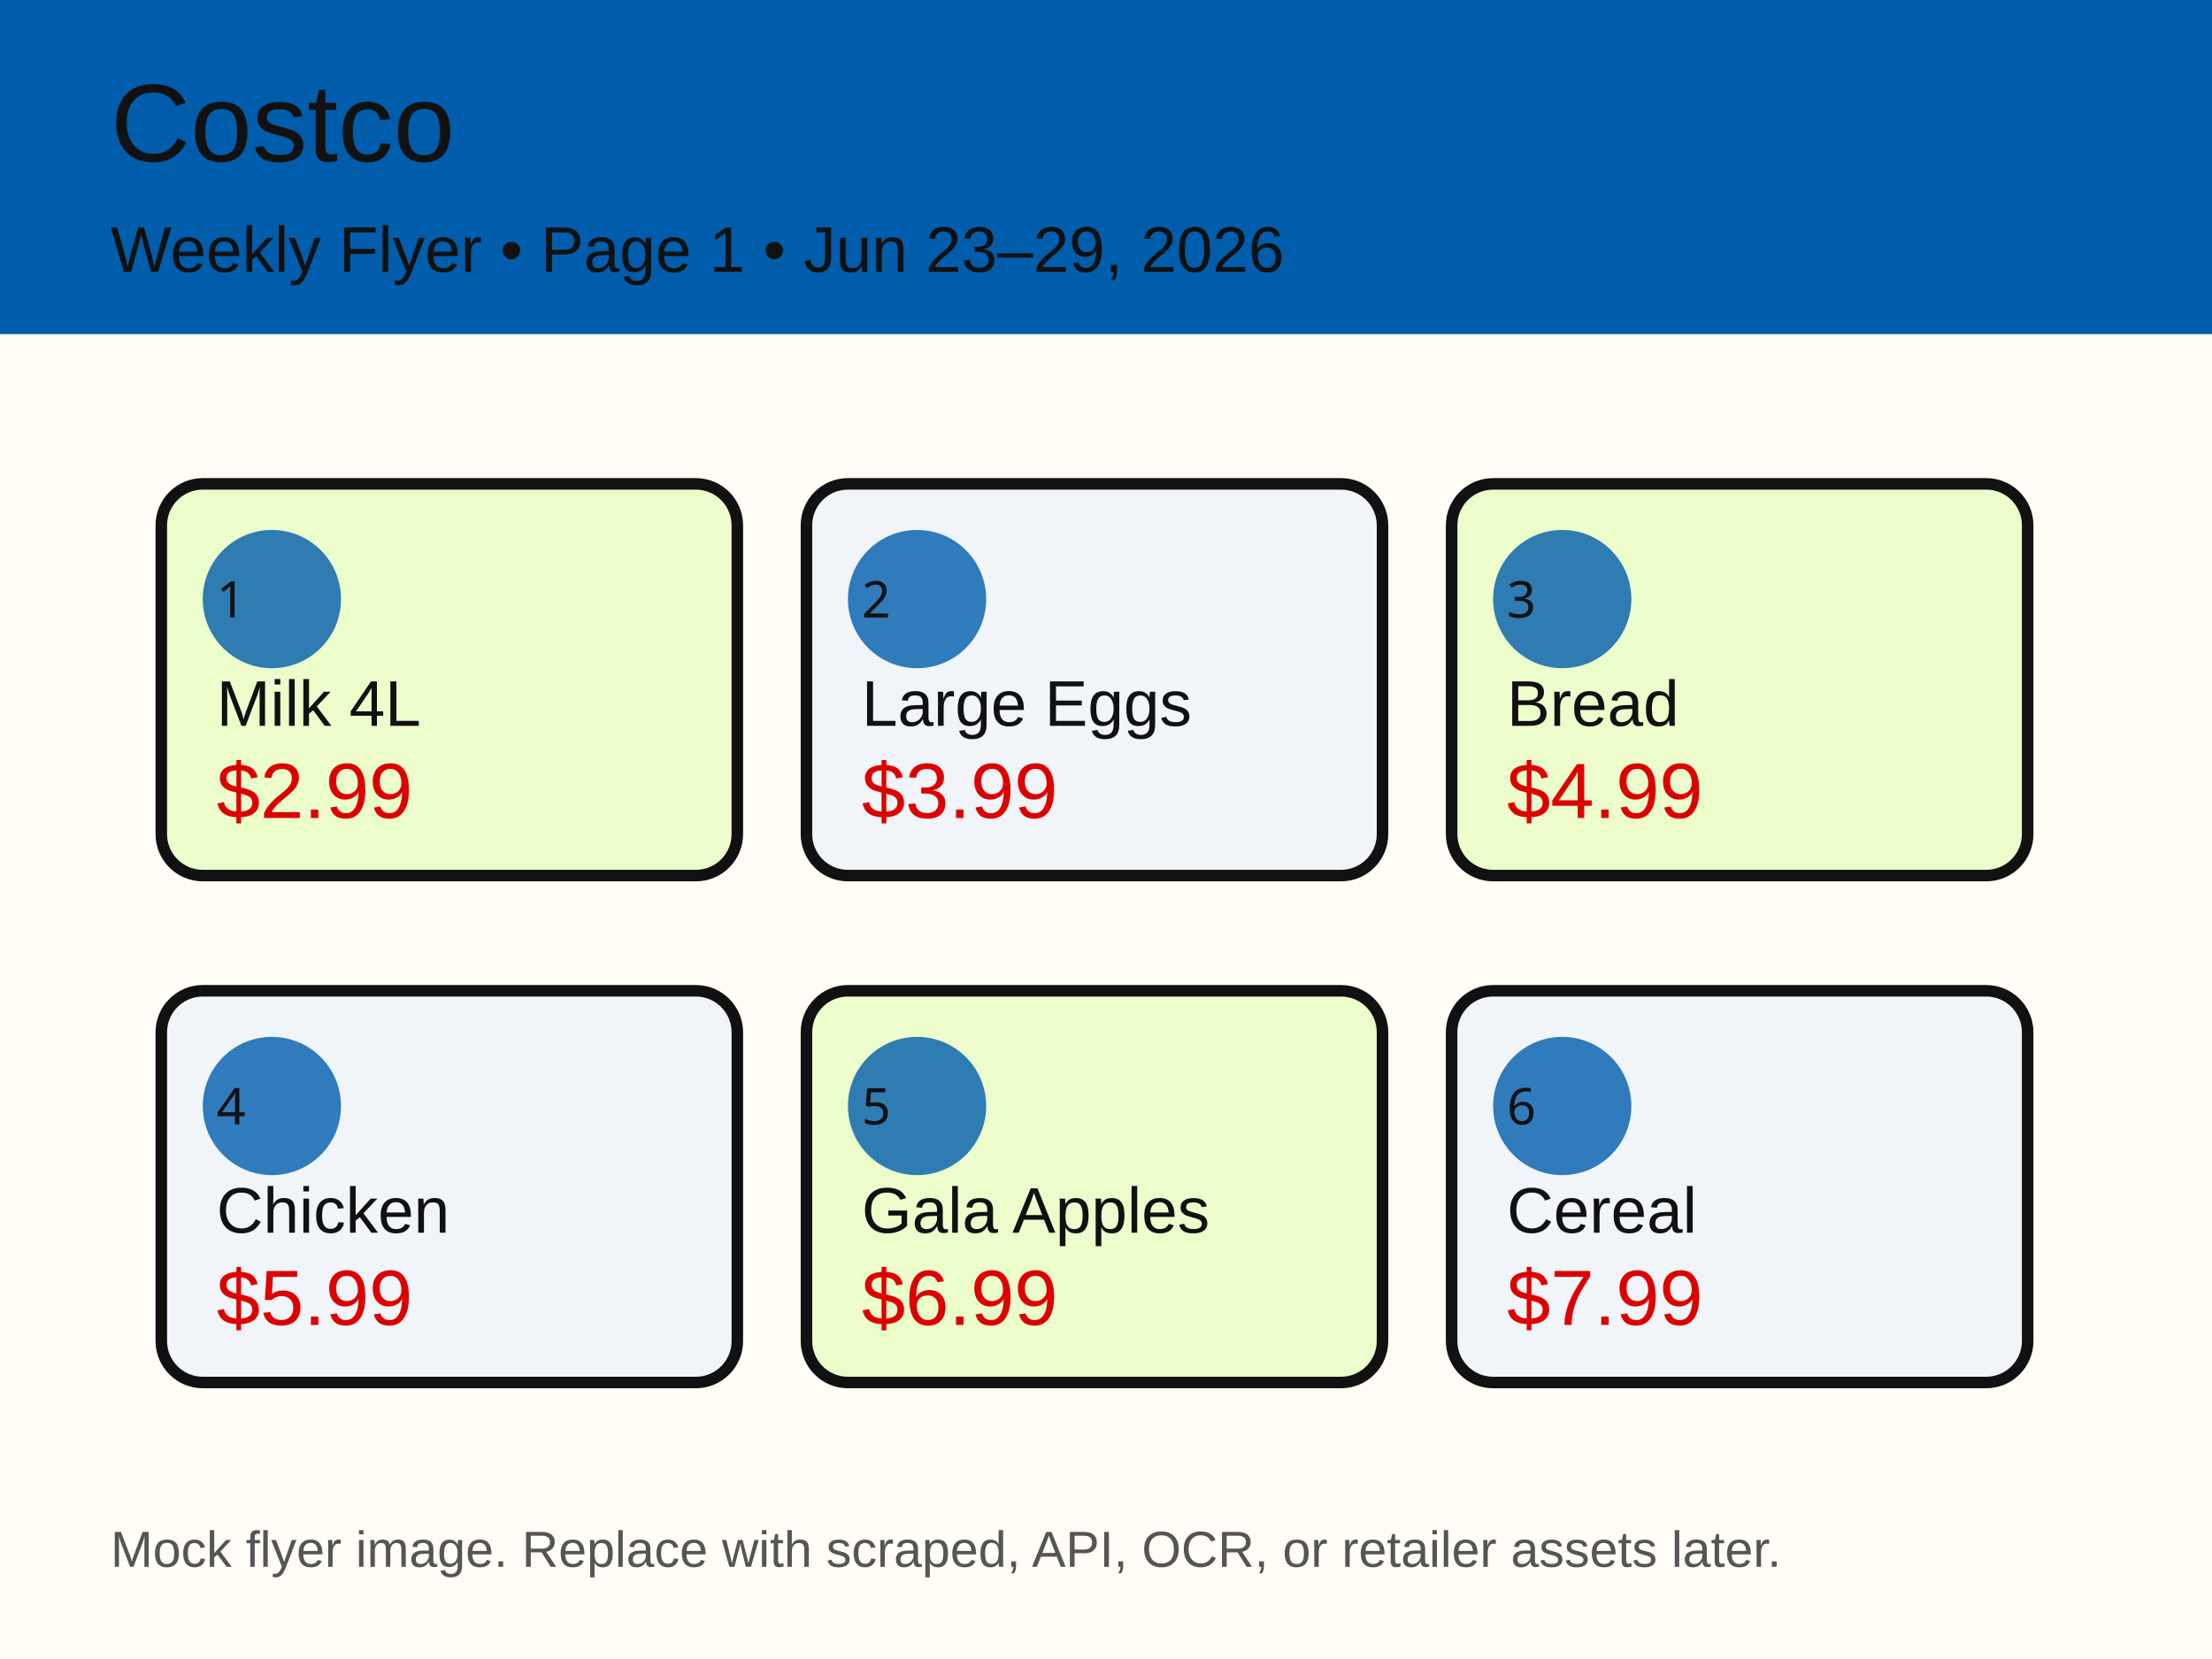
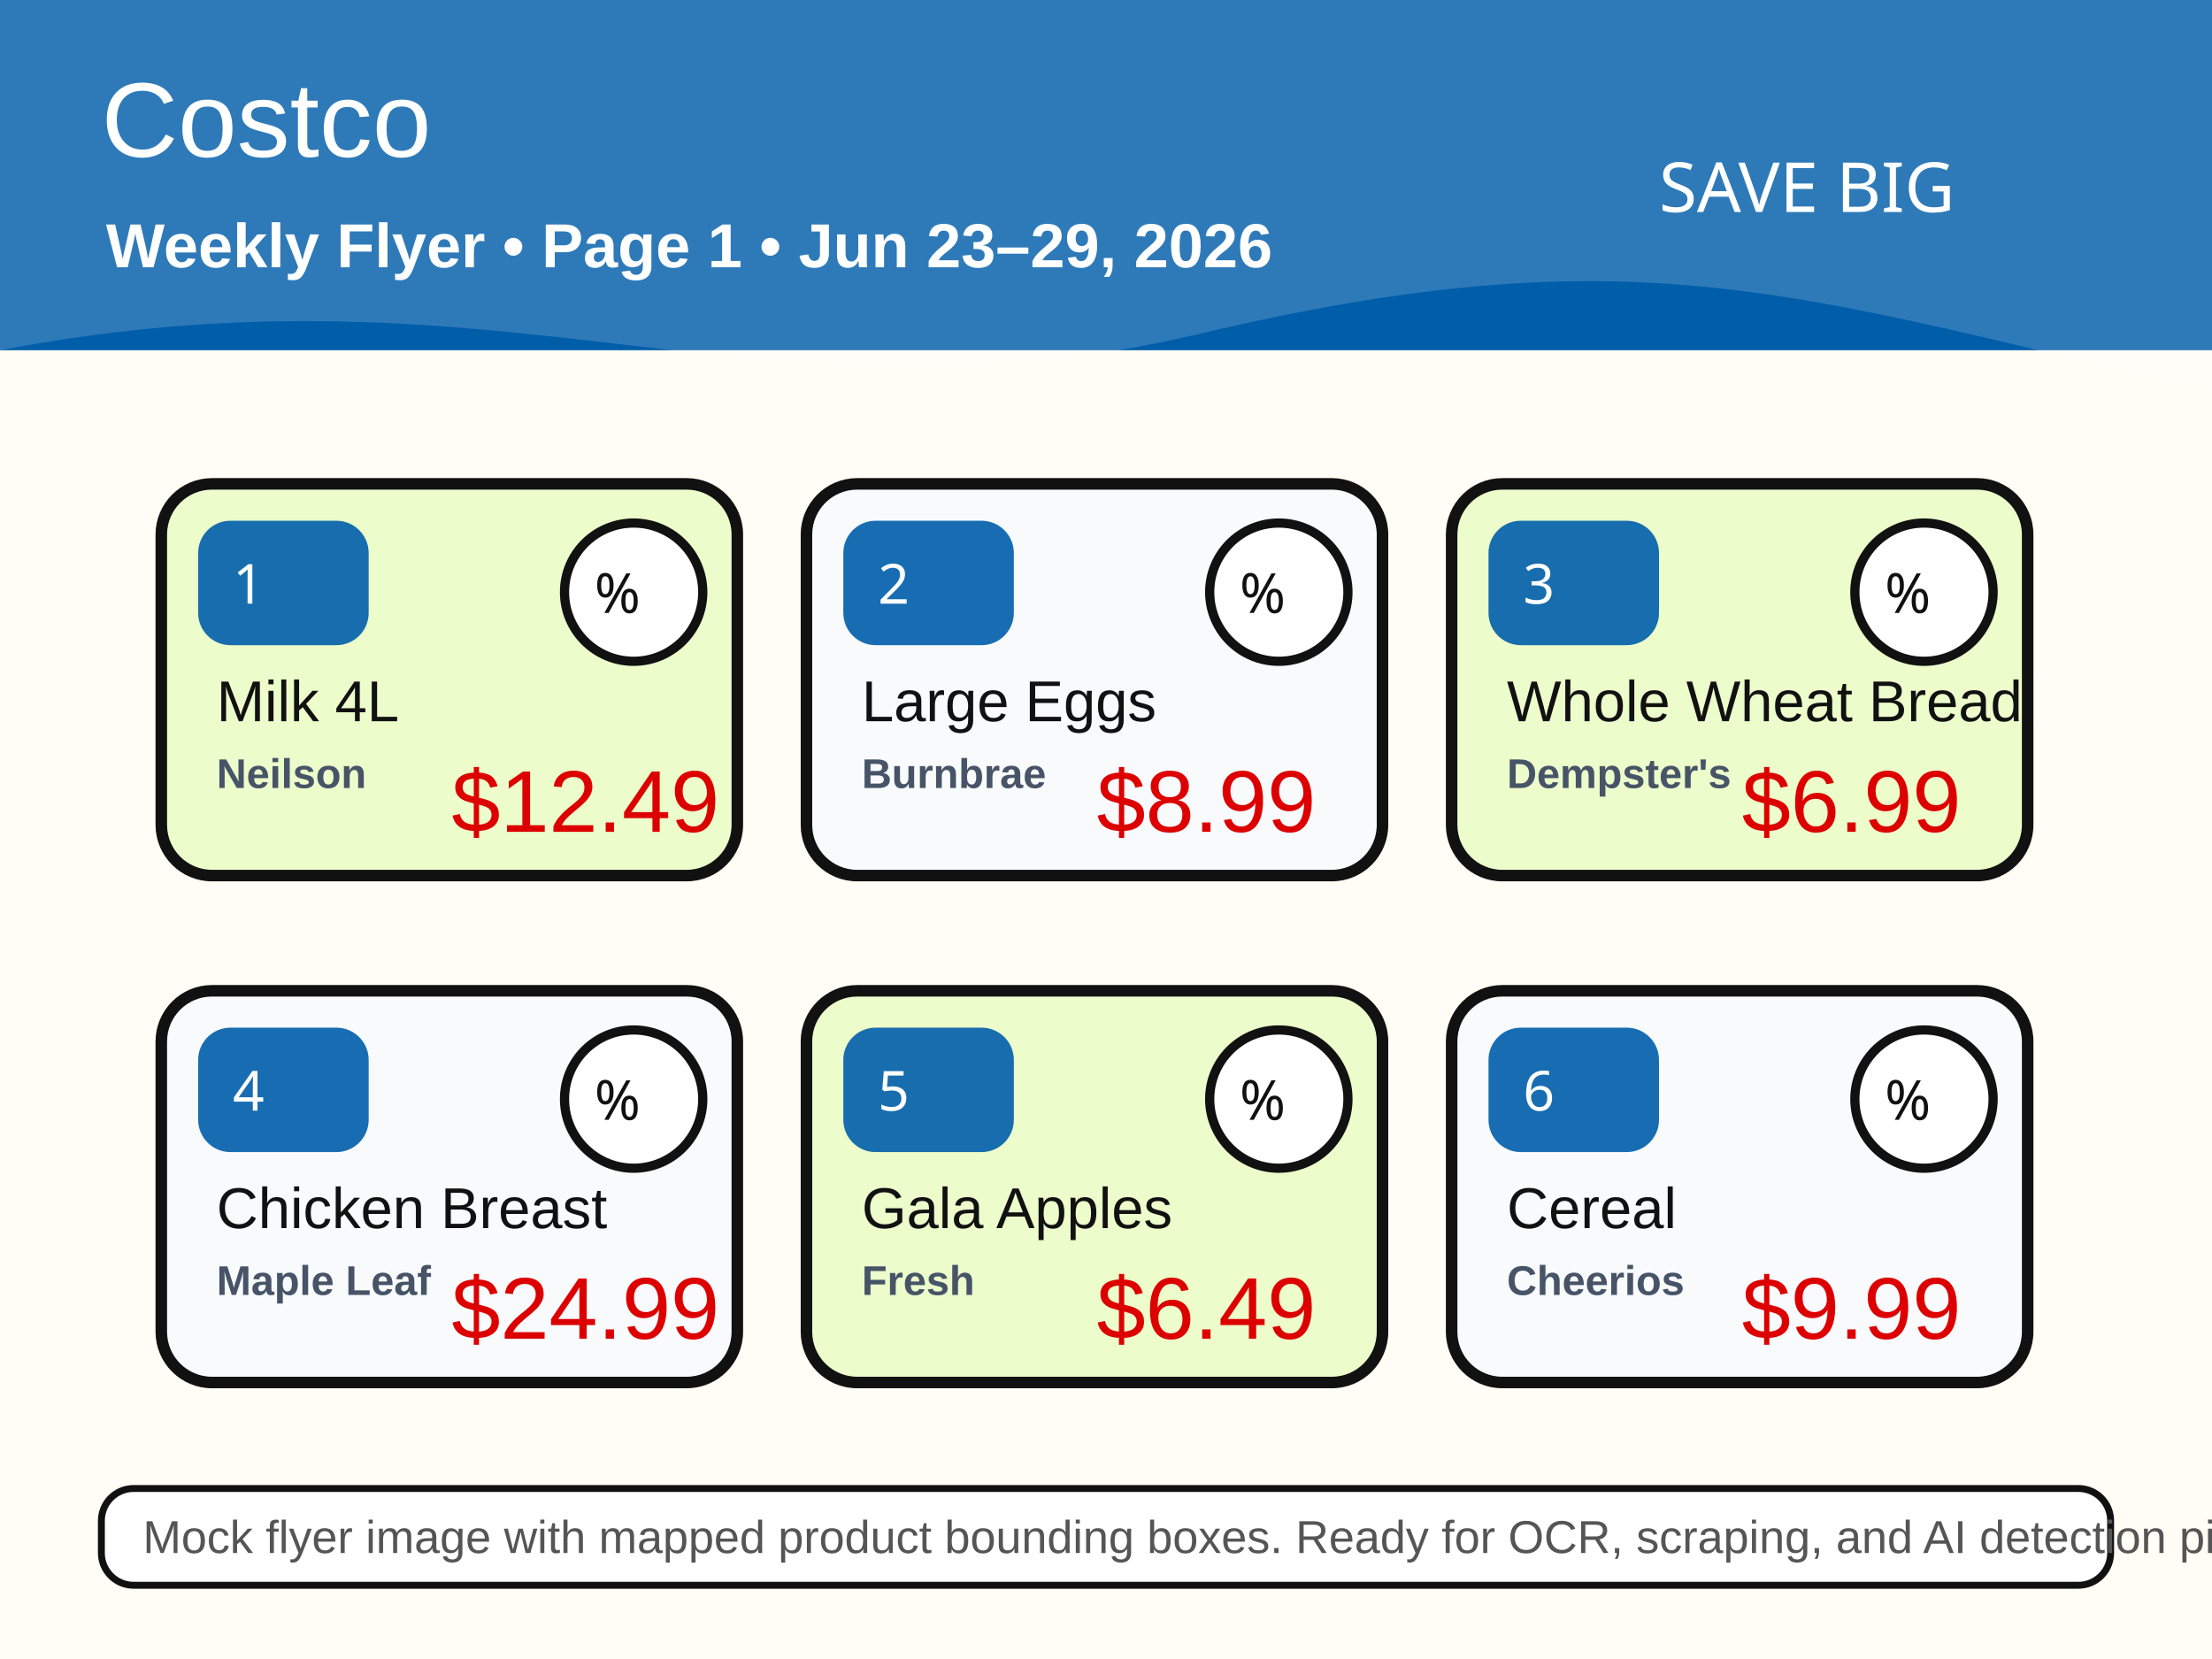
<svg xmlns="http://www.w3.org/2000/svg" width="960" height="720" viewBox="0 0 960 720">
  <rect width="960" height="720" fill="#fffdf5" />
-   <rect x="0" y="0" width="960" height="145" fill="#005dab" />
-   <text x="48" y="70" font-family="Arial Black,Arial" font-size="48" fill="#111">Costco</text>
-   <text x="48" y="118" font-family="Arial" font-size="28" fill="#111">Weekly Flyer • Page 1 • Jun 23–29, 2026</text>
+   <rect x="0" y="0" width="960" height="152" fill="#005daa" />
+   <path d="M0 152 C220 110 330 190 520 145 S780 128 960 170 V0 H0Z" fill="#ffffff" opacity=".18" />
+   <text x="44" y="68" font-family="Arial Black,Arial" font-size="46" fill="#fff">Costco</text>
+   <text x="46" y="116" font-family="Arial" font-size="27" font-weight="700" fill="#fff">Weekly Flyer • Page 1 • Jun 23–29, 2026</text>
+   <text x="720" y="92" font-family="Arial Black" font-size="30" fill="#fff">SAVE BIG</text>
  <g>
-     <rect x="70" y="210" width="250" height="170" rx="18" fill="#ecfccb" stroke="#111" stroke-width="5" />
-     <circle cx="118" cy="260" r="30" fill="#005dab" opacity=".8" />
-     <text x="94" y="268" font-family="Arial Black" font-size="22" fill="#111">1</text>
-     <text x="94" y="315" font-family="Arial Black,Arial" font-size="28" fill="#111">Milk 4L</text>
-     <text x="94" y="355" font-family="Arial Black,Arial" font-size="34" fill="#d00">$2.99</text>
+     <rect x="70" y="210" width="250" height="170" rx="22" fill="#ecfccb" stroke="#111" stroke-width="5" />
+     <rect x="86" y="226" width="74" height="54" rx="14" fill="#005daa" opacity=".9" />
+     <text x="101" y="262" font-family="Arial Black" font-size="24" fill="#fff">1</text>
+     <circle cx="275" cy="257" r="30" fill="#fff" stroke="#111" stroke-width="4" />
+     <text x="258" y="266" font-family="Arial Black" font-size="24" fill="#111">%</text>
+     <text x="94" y="313" font-family="Arial Black,Arial" font-size="25" fill="#111">Milk 4L</text>
+     <text x="94" y="342" font-family="Arial" font-size="18" font-weight="700" fill="#475467">Neilson</text>
+     <text x="196" y="361" font-family="Arial Black,Arial" font-size="38" fill="#d00">$12.49</text>
  </g>
  <g>
-     <rect x="350" y="210" width="250" height="170" rx="18" fill="#f1f5f9" stroke="#111" stroke-width="5" />
-     <circle cx="398" cy="260" r="30" fill="#005dab" opacity=".8" />
-     <text x="374" y="268" font-family="Arial Black" font-size="22" fill="#111">2</text>
-     <text x="374" y="315" font-family="Arial Black,Arial" font-size="28" fill="#111">Large Eggs</text>
-     <text x="374" y="355" font-family="Arial Black,Arial" font-size="34" fill="#d00">$3.99</text>
+     <rect x="350" y="210" width="250" height="170" rx="22" fill="#f8fafc" stroke="#111" stroke-width="5" />
+     <rect x="366" y="226" width="74" height="54" rx="14" fill="#005daa" opacity=".9" />
+     <text x="381" y="262" font-family="Arial Black" font-size="24" fill="#fff">2</text>
+     <circle cx="555" cy="257" r="30" fill="#fff" stroke="#111" stroke-width="4" />
+     <text x="538" y="266" font-family="Arial Black" font-size="24" fill="#111">%</text>
+     <text x="374" y="313" font-family="Arial Black,Arial" font-size="25" fill="#111">Large Eggs</text>
+     <text x="374" y="342" font-family="Arial" font-size="18" font-weight="700" fill="#475467">Burnbrae</text>
+     <text x="476" y="361" font-family="Arial Black,Arial" font-size="38" fill="#d00">$8.99</text>
  </g>
  <g>
-     <rect x="630" y="210" width="250" height="170" rx="18" fill="#ecfccb" stroke="#111" stroke-width="5" />
-     <circle cx="678" cy="260" r="30" fill="#005dab" opacity=".8" />
-     <text x="654" y="268" font-family="Arial Black" font-size="22" fill="#111">3</text>
-     <text x="654" y="315" font-family="Arial Black,Arial" font-size="28" fill="#111">Bread</text>
-     <text x="654" y="355" font-family="Arial Black,Arial" font-size="34" fill="#d00">$4.99</text>
+     <rect x="630" y="210" width="250" height="170" rx="22" fill="#ecfccb" stroke="#111" stroke-width="5" />
+     <rect x="646" y="226" width="74" height="54" rx="14" fill="#005daa" opacity=".9" />
+     <text x="661" y="262" font-family="Arial Black" font-size="24" fill="#fff">3</text>
+     <circle cx="835" cy="257" r="30" fill="#fff" stroke="#111" stroke-width="4" />
+     <text x="818" y="266" font-family="Arial Black" font-size="24" fill="#111">%</text>
+     <text x="654" y="313" font-family="Arial Black,Arial" font-size="25" fill="#111">Whole Wheat Bread</text>
+     <text x="654" y="342" font-family="Arial" font-size="18" font-weight="700" fill="#475467">Dempster's</text>
+     <text x="756" y="361" font-family="Arial Black,Arial" font-size="38" fill="#d00">$6.99</text>
  </g>
  <g>
-     <rect x="70" y="430" width="250" height="170" rx="18" fill="#f1f5f9" stroke="#111" stroke-width="5" />
-     <circle cx="118" cy="480" r="30" fill="#005dab" opacity=".8" />
-     <text x="94" y="488" font-family="Arial Black" font-size="22" fill="#111">4</text>
-     <text x="94" y="535" font-family="Arial Black,Arial" font-size="28" fill="#111">Chicken</text>
-     <text x="94" y="575" font-family="Arial Black,Arial" font-size="34" fill="#d00">$5.99</text>
+     <rect x="70" y="430" width="250" height="170" rx="22" fill="#f8fafc" stroke="#111" stroke-width="5" />
+     <rect x="86" y="446" width="74" height="54" rx="14" fill="#005daa" opacity=".9" />
+     <text x="101" y="482" font-family="Arial Black" font-size="24" fill="#fff">4</text>
+     <circle cx="275" cy="477" r="30" fill="#fff" stroke="#111" stroke-width="4" />
+     <text x="258" y="486" font-family="Arial Black" font-size="24" fill="#111">%</text>
+     <text x="94" y="533" font-family="Arial Black,Arial" font-size="25" fill="#111">Chicken Breast</text>
+     <text x="94" y="562" font-family="Arial" font-size="18" font-weight="700" fill="#475467">Maple Leaf</text>
+     <text x="196" y="581" font-family="Arial Black,Arial" font-size="38" fill="#d00">$24.99</text>
  </g>
  <g>
-     <rect x="350" y="430" width="250" height="170" rx="18" fill="#ecfccb" stroke="#111" stroke-width="5" />
-     <circle cx="398" cy="480" r="30" fill="#005dab" opacity=".8" />
-     <text x="374" y="488" font-family="Arial Black" font-size="22" fill="#111">5</text>
-     <text x="374" y="535" font-family="Arial Black,Arial" font-size="28" fill="#111">Gala Apples</text>
-     <text x="374" y="575" font-family="Arial Black,Arial" font-size="34" fill="#d00">$6.99</text>
+     <rect x="350" y="430" width="250" height="170" rx="22" fill="#ecfccb" stroke="#111" stroke-width="5" />
+     <rect x="366" y="446" width="74" height="54" rx="14" fill="#005daa" opacity=".9" />
+     <text x="381" y="482" font-family="Arial Black" font-size="24" fill="#fff">5</text>
+     <circle cx="555" cy="477" r="30" fill="#fff" stroke="#111" stroke-width="4" />
+     <text x="538" y="486" font-family="Arial Black" font-size="24" fill="#111">%</text>
+     <text x="374" y="533" font-family="Arial Black,Arial" font-size="25" fill="#111">Gala Apples</text>
+     <text x="374" y="562" font-family="Arial" font-size="18" font-weight="700" fill="#475467">Fresh</text>
+     <text x="476" y="581" font-family="Arial Black,Arial" font-size="38" fill="#d00">$6.49</text>
  </g>
  <g>
-     <rect x="630" y="430" width="250" height="170" rx="18" fill="#f1f5f9" stroke="#111" stroke-width="5" />
-     <circle cx="678" cy="480" r="30" fill="#005dab" opacity=".8" />
-     <text x="654" y="488" font-family="Arial Black" font-size="22" fill="#111">6</text>
-     <text x="654" y="535" font-family="Arial Black,Arial" font-size="28" fill="#111">Cereal</text>
-     <text x="654" y="575" font-family="Arial Black,Arial" font-size="34" fill="#d00">$7.99</text>
+     <rect x="630" y="430" width="250" height="170" rx="22" fill="#f8fafc" stroke="#111" stroke-width="5" />
+     <rect x="646" y="446" width="74" height="54" rx="14" fill="#005daa" opacity=".9" />
+     <text x="661" y="482" font-family="Arial Black" font-size="24" fill="#fff">6</text>
+     <circle cx="835" cy="477" r="30" fill="#fff" stroke="#111" stroke-width="4" />
+     <text x="818" y="486" font-family="Arial Black" font-size="24" fill="#111">%</text>
+     <text x="654" y="533" font-family="Arial Black,Arial" font-size="25" fill="#111">Cereal</text>
+     <text x="654" y="562" font-family="Arial" font-size="18" font-weight="700" fill="#475467">Cheerios</text>
+     <text x="756" y="581" font-family="Arial Black,Arial" font-size="38" fill="#d00">$9.99</text>
  </g>
-   <text x="48" y="680" font-family="Arial" font-size="22" fill="#555">Mock flyer image. Replace with scraped, API, OCR, or retailer assets later.</text>
+   <rect x="44" y="646" width="872" height="42" rx="14" fill="#fff" stroke="#111" stroke-width="3" />
+   <text x="62" y="674" font-family="Arial" font-size="20" fill="#555">Mock flyer image with mapped product bounding boxes. Ready for OCR, scraping, and AI detection pipelines.</text>
</svg>
